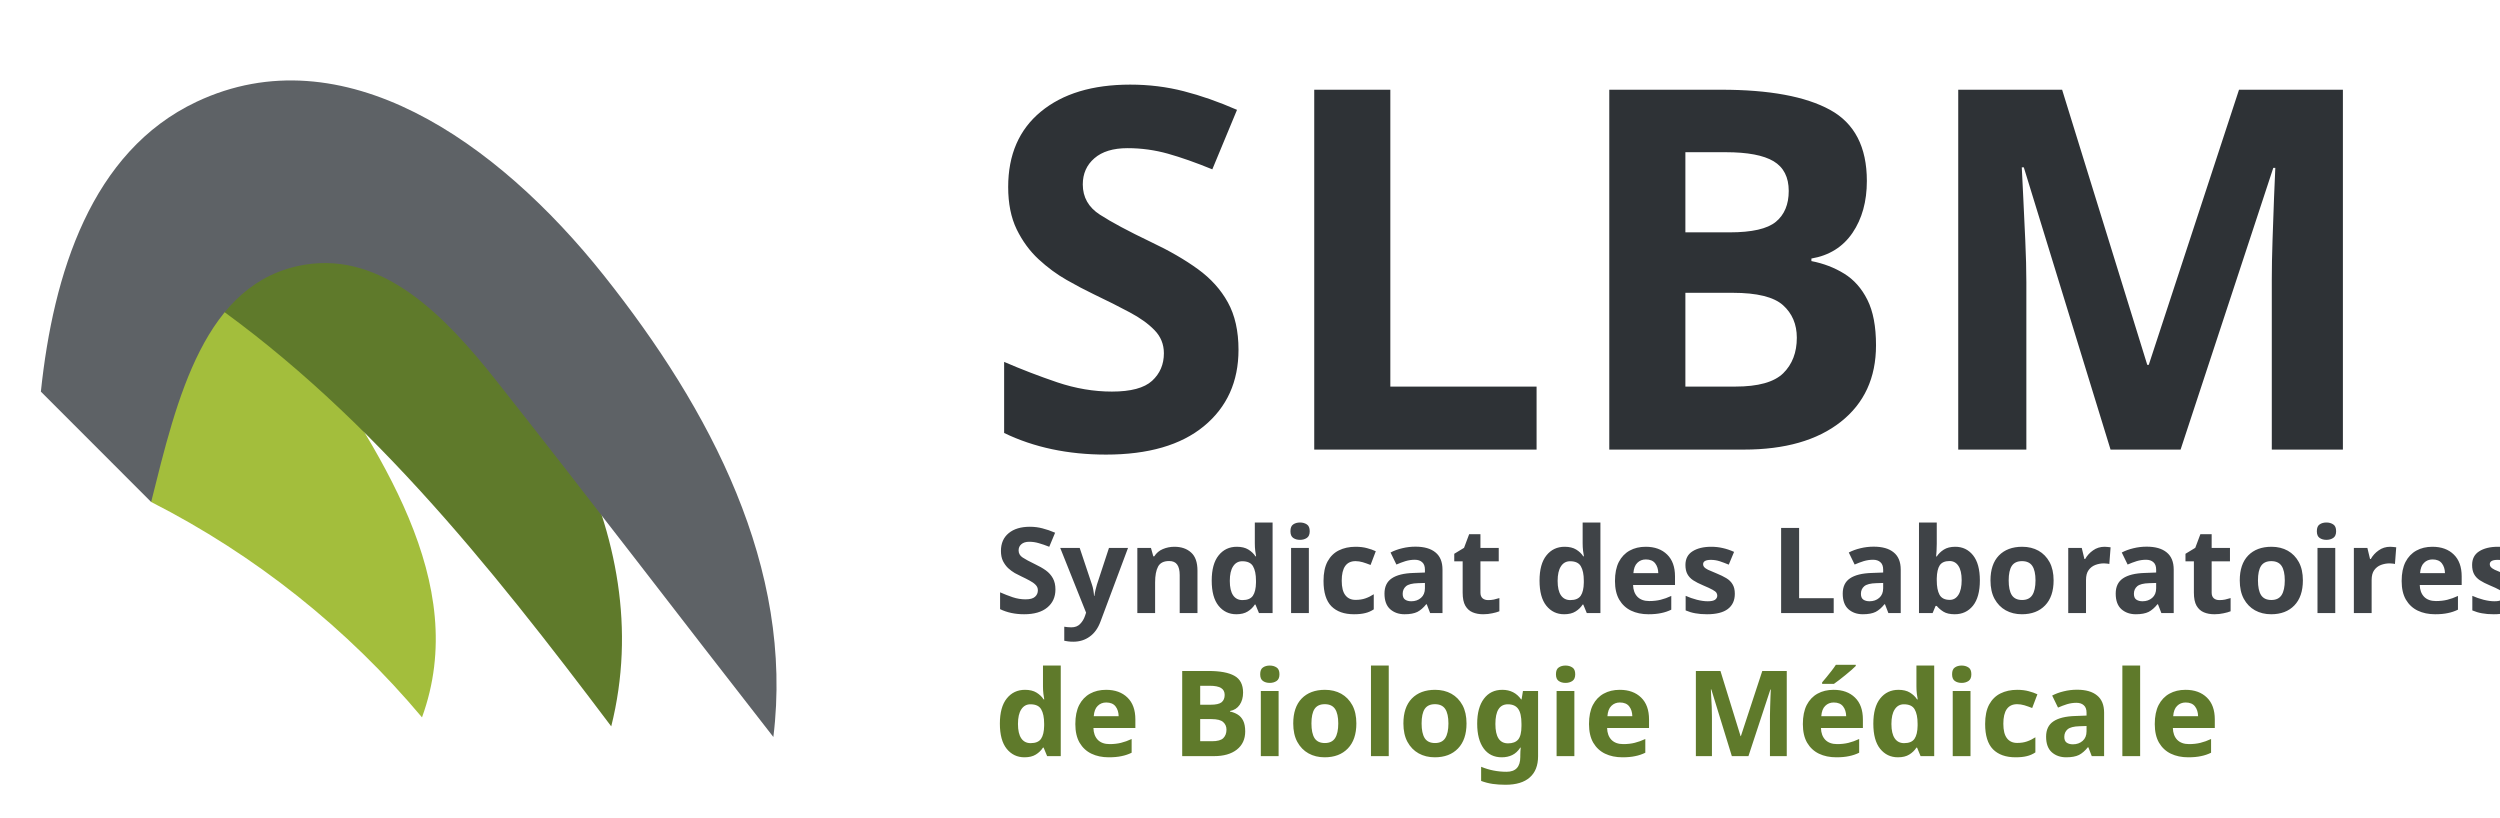
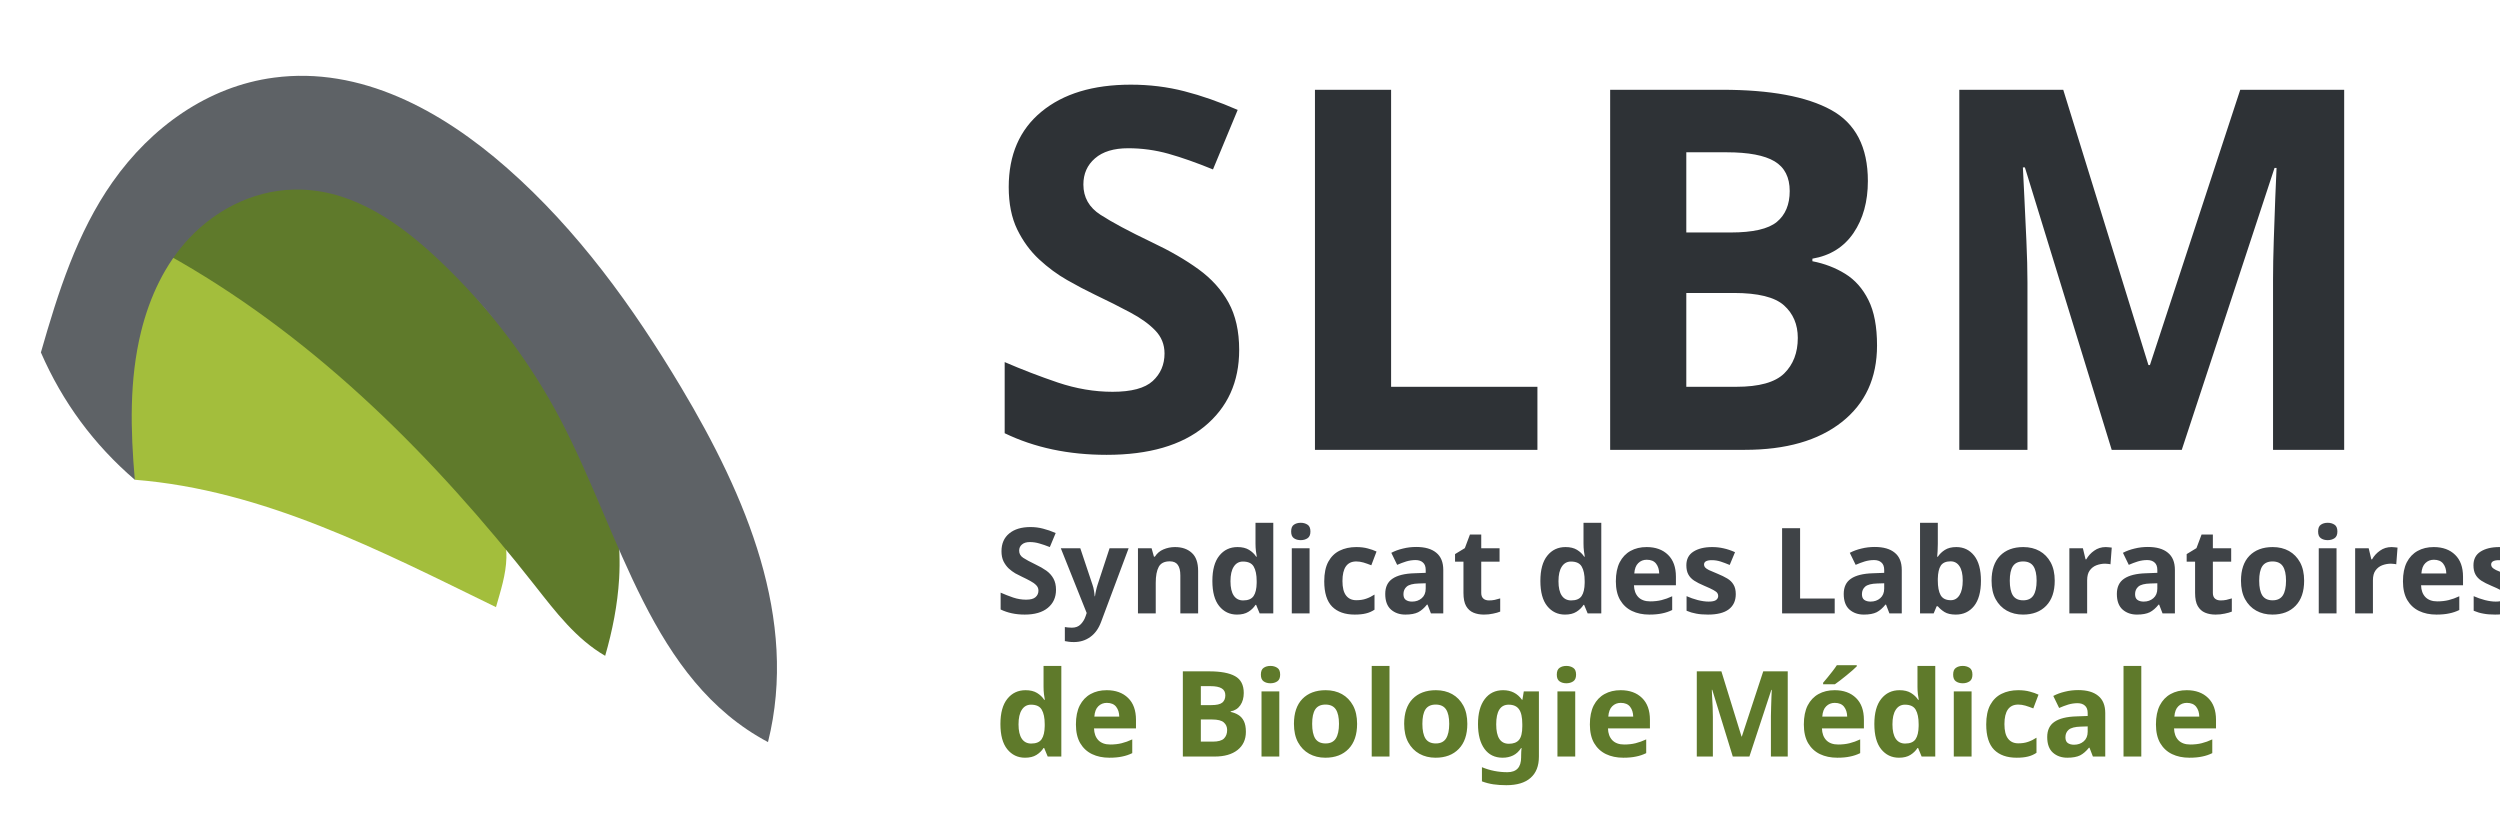
- <svg xmlns="http://www.w3.org/2000/svg" viewBox="0 0 367 120" role="img" aria-label="SLBM, Syndicat des Laboratoires de Biologie Médicale">
-   <path d="M43.68 48.39C55.64 66.12 69.17 85.47 61.95 105.31C50.96 92.21 37.44 81.45 22.19 73.69L19.87 65.85L23.04 48.92L31.51 36.22L41.03 35.16L43.68 48.39Z" fill="#A3BE3C" />
-   <path d="M57.97 29.87C78.75 51.39 96.85 78.1 89.73 106.63C71.81 82.85 53.05 59.24 28.33 42.57L23.04 36.22L31.51 22.46L57.97 29.87Z" fill="#5F7A2B" />
-   <path d="M6 57.49C7.82 40.16 13.39 22.24 28.86 14.94C50.25 4.85 72.96 20.69 88.66 40.45C104.28 60.1 116.58 83.35 113.53 108.19C99.91 90.76 86.52 73.15 72.79 55.8C65.36 46.42 56.24 36.97 44.74 38.86C29.98 41.3 25.97 58.55 22.19 73.69L6 57.49Z" fill="#5E6266" />
+ <svg xmlns="http://www.w3.org/2000/svg" viewBox="0 0 366.8 120" role="img" aria-label="SLBM, Syndicat des Laboratoires de Biologie Médicale">
+   <path d="M45.3 48.65C53.45 56.79 64.4 62 70.83 71.62C72.87 74.68 74.38 78.15 74.3 81.83C74.24 84.31 73.45 86.69 72.77 89.08C55.78 80.79 38.66 71.88 19.78 70.39L15.19 61.92L14.68 41.5L27.95 29.25L45.3 48.65Z" fill="#A3BE3C" />
+   <path d="M44.28 20.06C55.41 24.11 62.24 34.5 69.81 43.54C76.85 51.96 85.08 59.72 88.79 70.09C90.49 74.82 91.13 79.87 90.84 84.89C90.61 88.73 89.86 92.52 88.79 96.22C84.54 93.76 81.52 89.77 78.48 85.91C63.81 67.24 46.9 50.21 26.32 38.34C23.19 36.53 19.99 34.86 16.72 33.33L16.72 29.25L27.95 20.06L44.28 20.06Z" fill="#5F7A2B" />
+   <path d="M6 51.71C8.51 42.96 11.27 34.16 16.52 26.7C22.17 18.67 30.48 12.67 40.2 11.39C52.88 9.71 64.75 16.17 74.4 24.66C84.74 33.75 92.86 45 99.92 56.81C109.48 72.81 117.18 90.85 112.68 108.88C95.49 99.74 91.2 78.69 82.26 61.61C77.71 52.93 71.7 45.09 64.6 38.34C58.87 32.89 52.17 28.09 44.28 27.82C38 27.6 32.05 30.38 27.74 34.97C24.18 38.77 21.95 43.59 20.7 48.65C18.95 55.75 19.15 63.12 19.78 70.39C13.76 65.22 9.17 58.99 6 51.71Z" fill="#5E6266" />
  <text x="144" y="66" font-family="Nunito" font-weight="900" font-size="74" letter-spacing="1.5" fill="#2E3236">SLBM</text>
  <text x="146" y="90" font-family="Nunito" font-weight="700" font-size="17.5" fill="#3F4347">Syndicat des Laboratoires</text>
  <text x="146" y="111" font-family="Nunito" font-weight="700" font-size="17.5" fill="#5F7A2B">de Biologie Médicale</text>
</svg>
